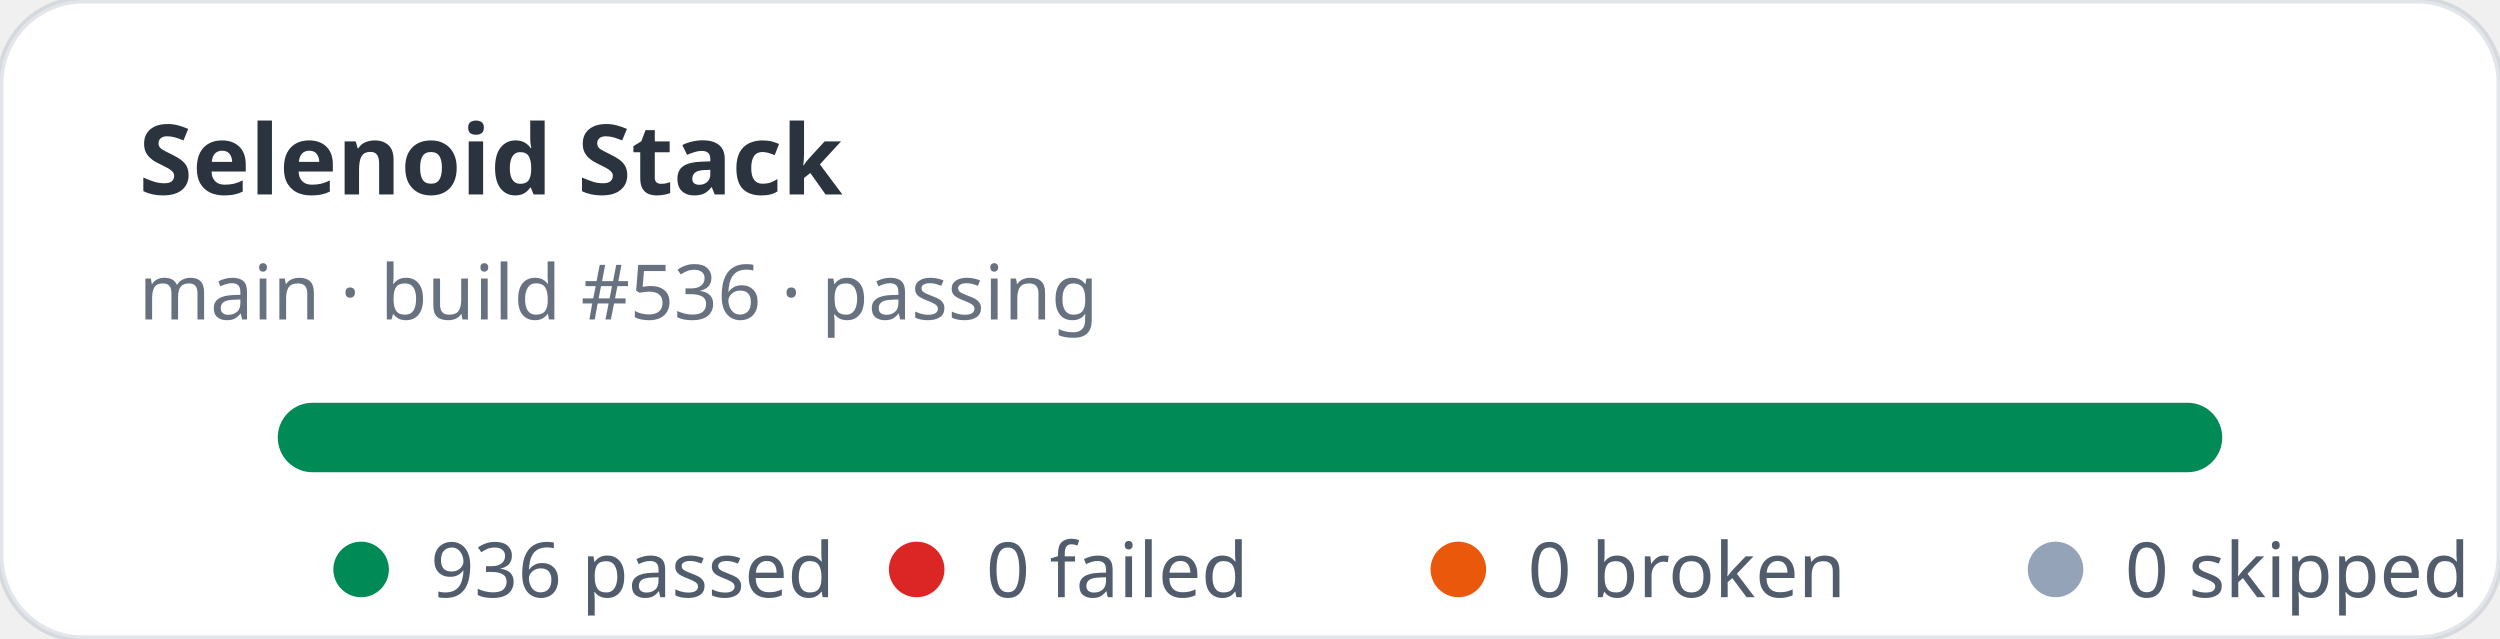
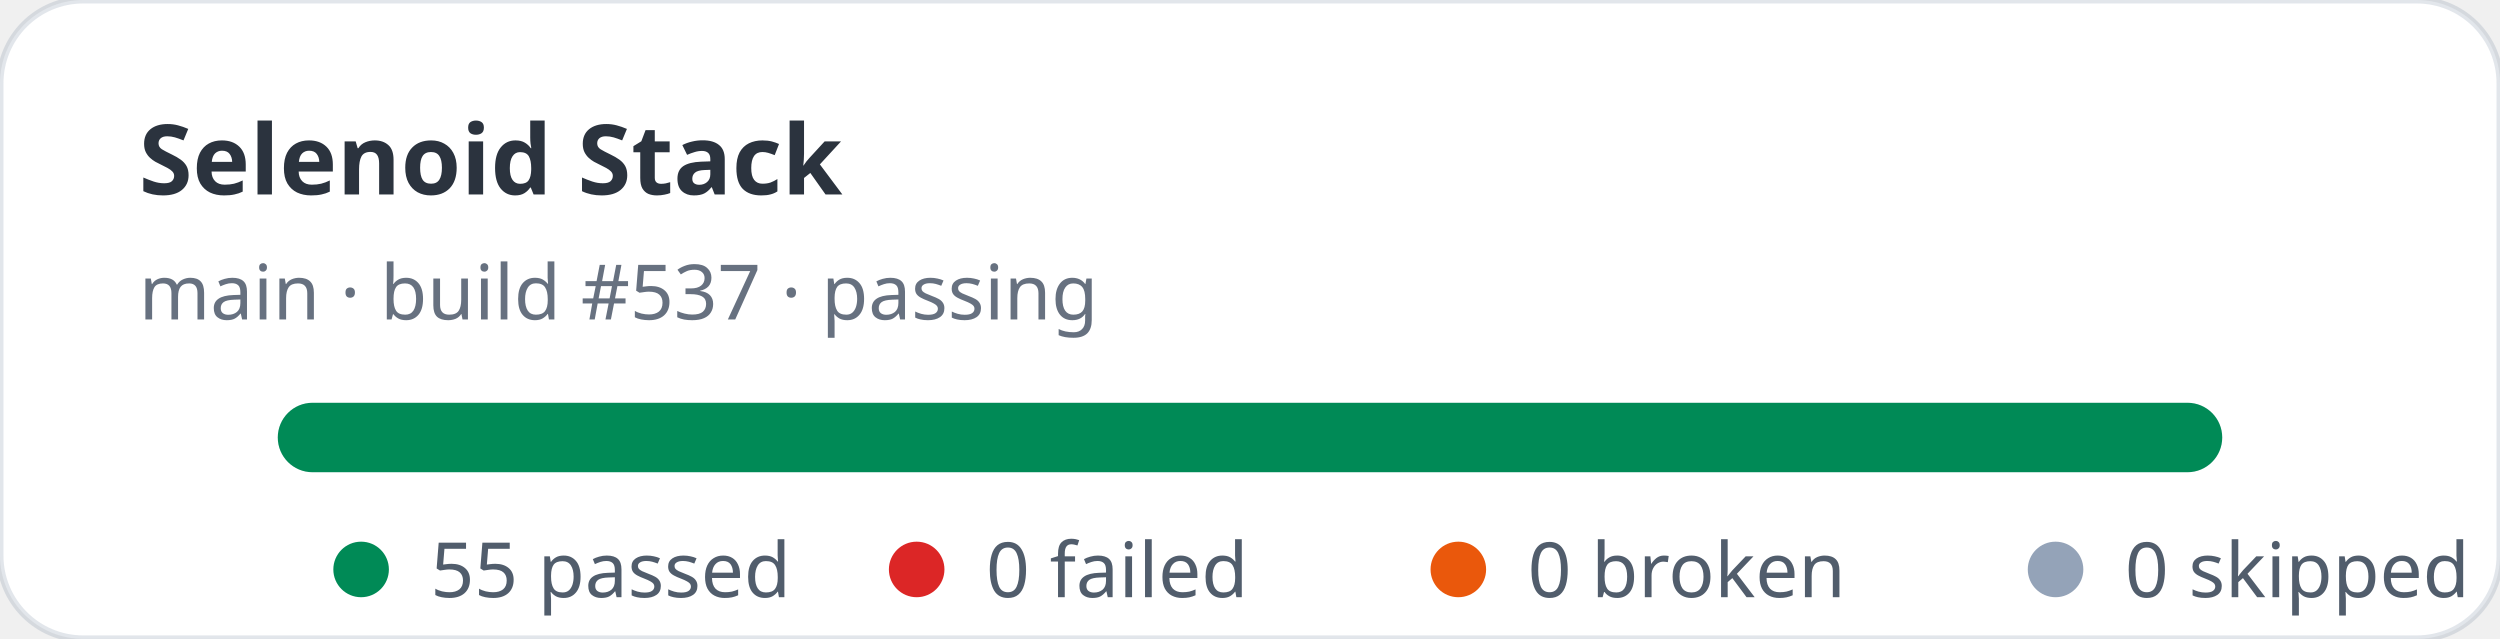
- <svg xmlns="http://www.w3.org/2000/svg" width="360" height="92" viewBox="0 0 360 92" role="img" aria-label="Selenoid Stack stats: 936 passed, 0 failed">
+ <svg xmlns="http://www.w3.org/2000/svg" width="360" height="92" viewBox="0 0 360 92" role="img" aria-label="Selenoid Stack stats: 55 passed, 0 failed">
  <rect width="360" height="92" rx="12" fill="#ffffff" stroke="rgba(11,48,86,0.12)" />
  <text x="20" y="28" fill="rgba(1,10,24,0.83)" font-family="ui-sans-serif,system-ui,sans-serif" font-size="14" font-weight="700">Selenoid Stack</text>
-   <text x="20" y="46" fill="rgba(2,19,44,0.6)" font-family="ui-sans-serif,system-ui,sans-serif" font-size="11">main · build #536 · passing</text>
+   <text x="20" y="46" fill="rgba(2,19,44,0.6)" font-family="ui-sans-serif,system-ui,sans-serif" font-size="11">main · build #537 · passing</text>
  <rect x="40" y="58" width="280" height="10" rx="5" fill="#e2e8f0" />
  <rect x="40" y="58" width="280" height="10" rx="5" fill="#008a56" />
  <g font-family="ui-sans-serif,system-ui,sans-serif" font-size="11" fill="rgba(1,18,40,0.68)">
    <circle cx="52" cy="82" r="4" fill="#008a56" />
-     <text x="62" y="86">936 passed</text>
+     <text x="62" y="86">55 passed</text>
    <circle cx="132" cy="82" r="4" fill="#dc2626" />
    <text x="142" y="86">0 failed</text>
    <circle cx="210" cy="82" r="4" fill="#ea580c" />
    <text x="220" y="86">0 broken</text>
    <circle cx="296" cy="82" r="4" fill="#94a3b8" />
    <text x="306" y="86">0 skipped</text>
  </g>
</svg>
